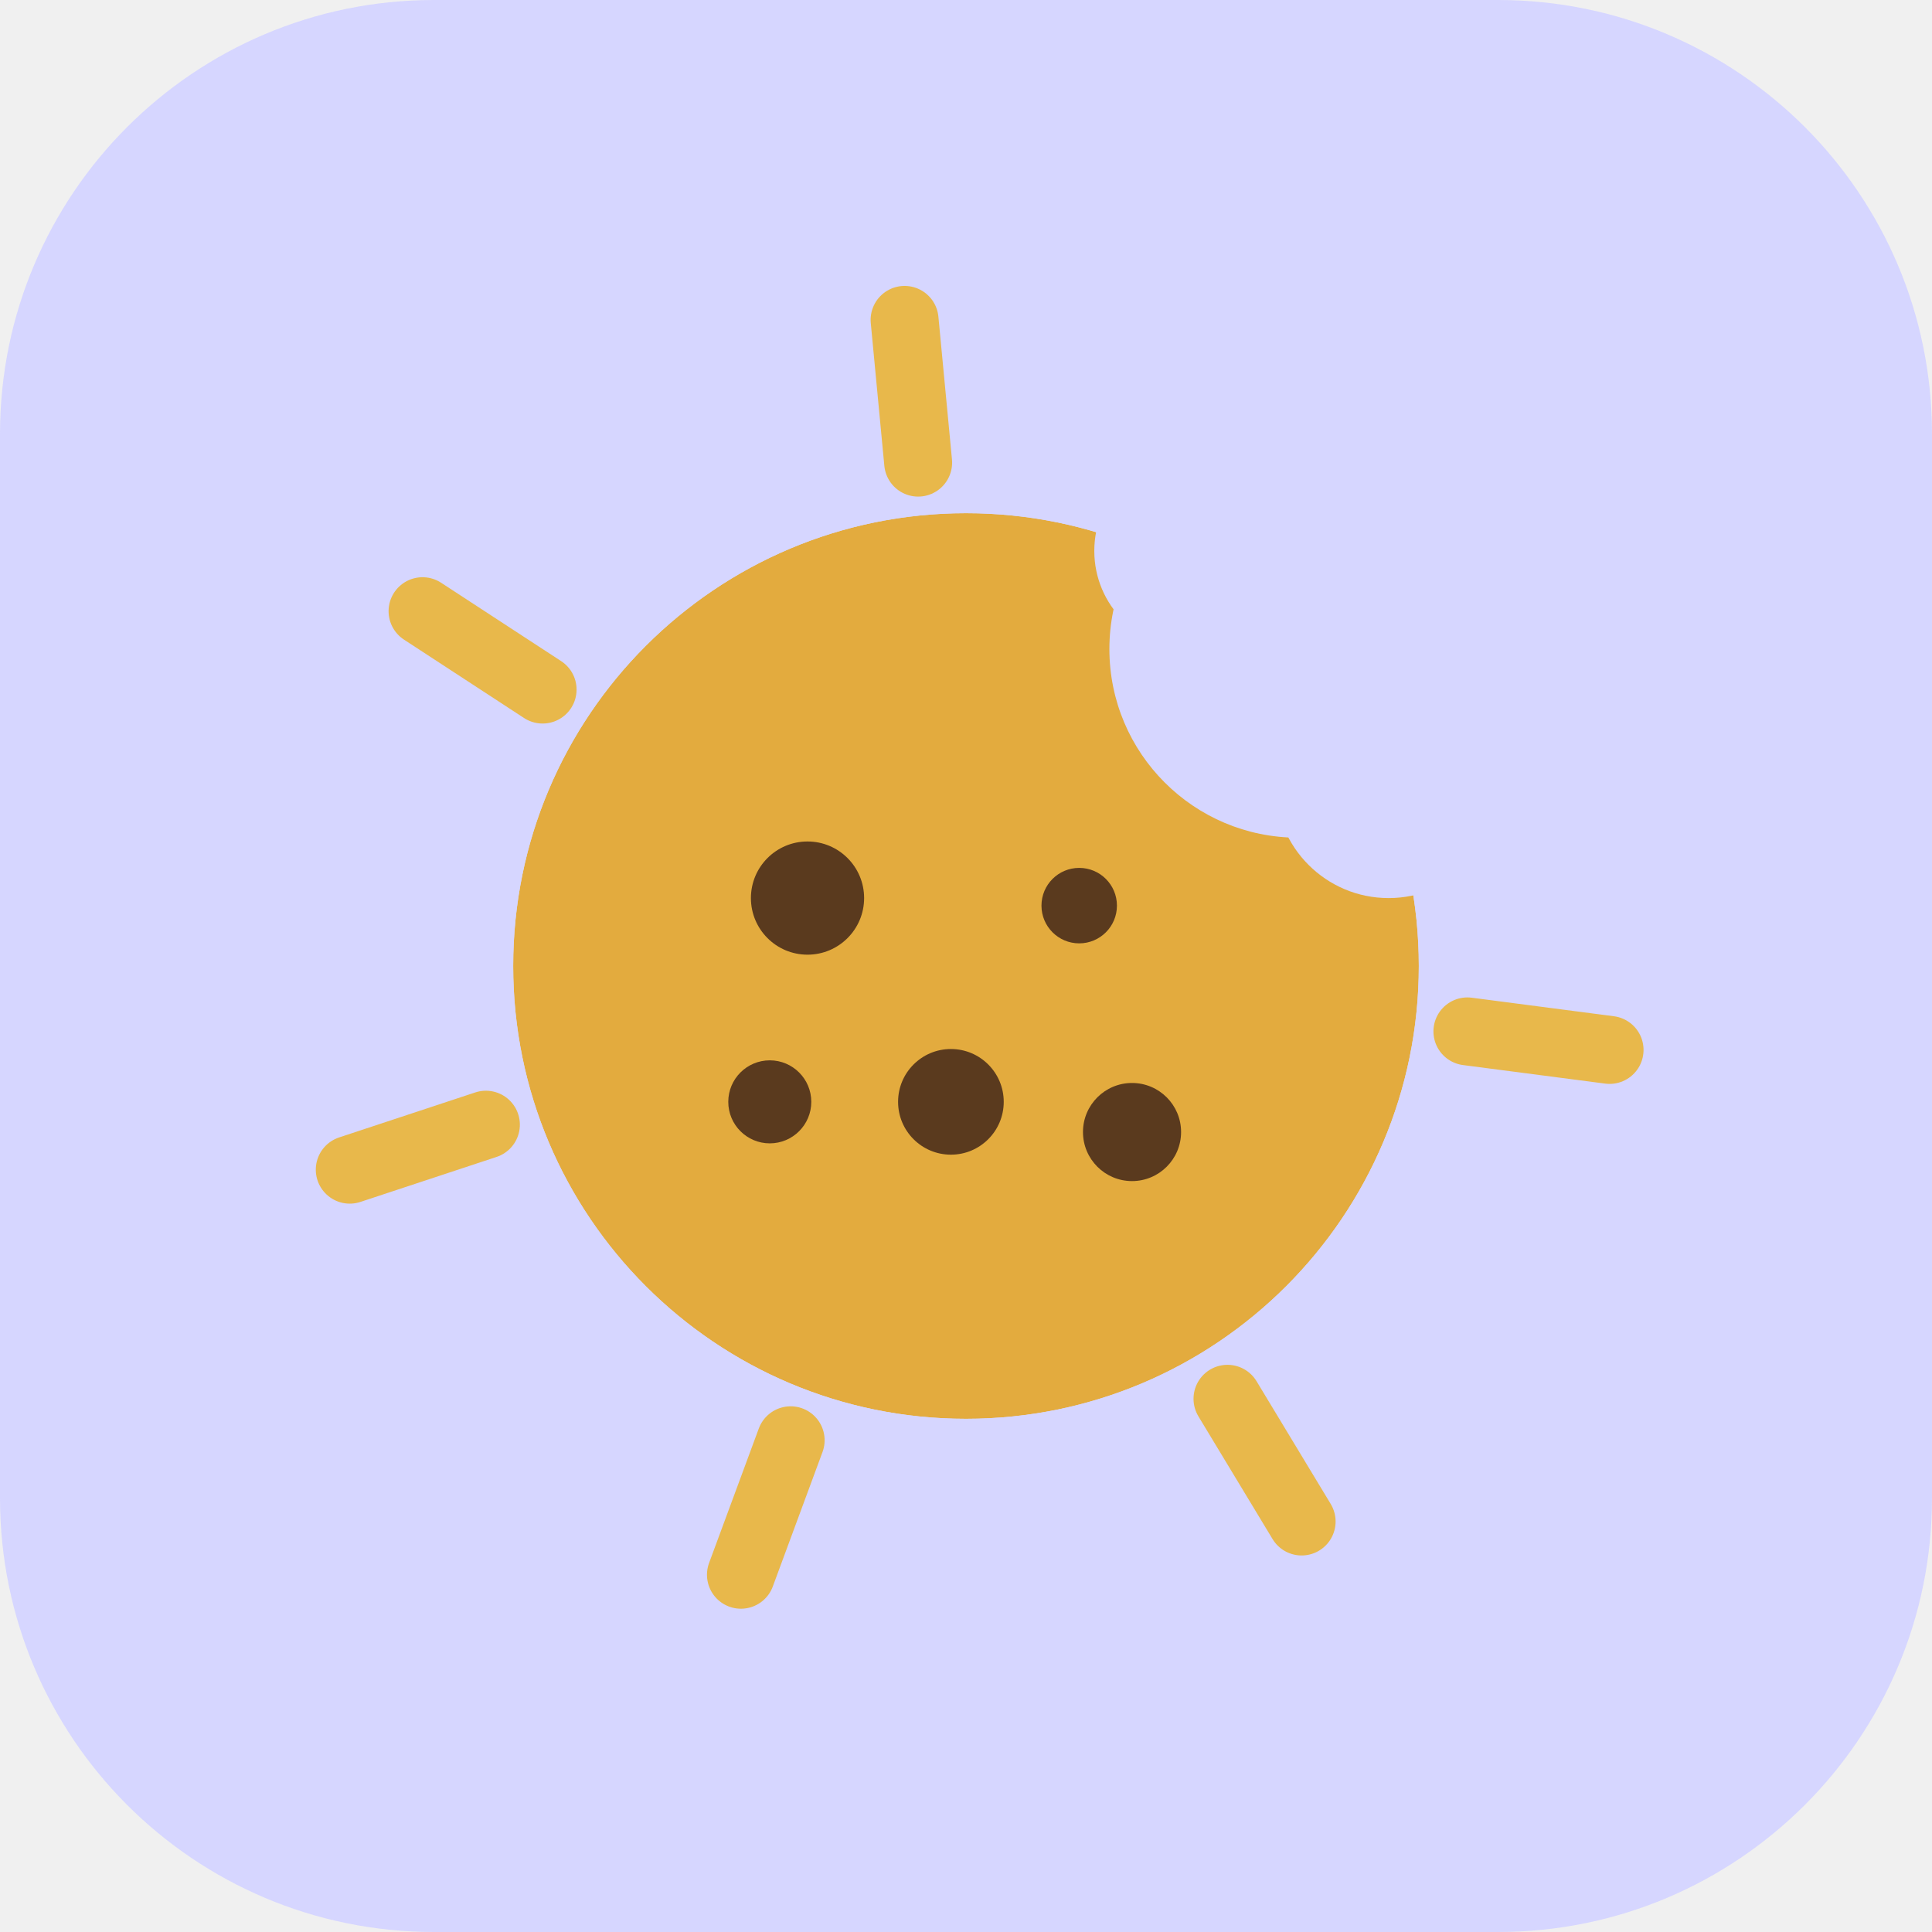
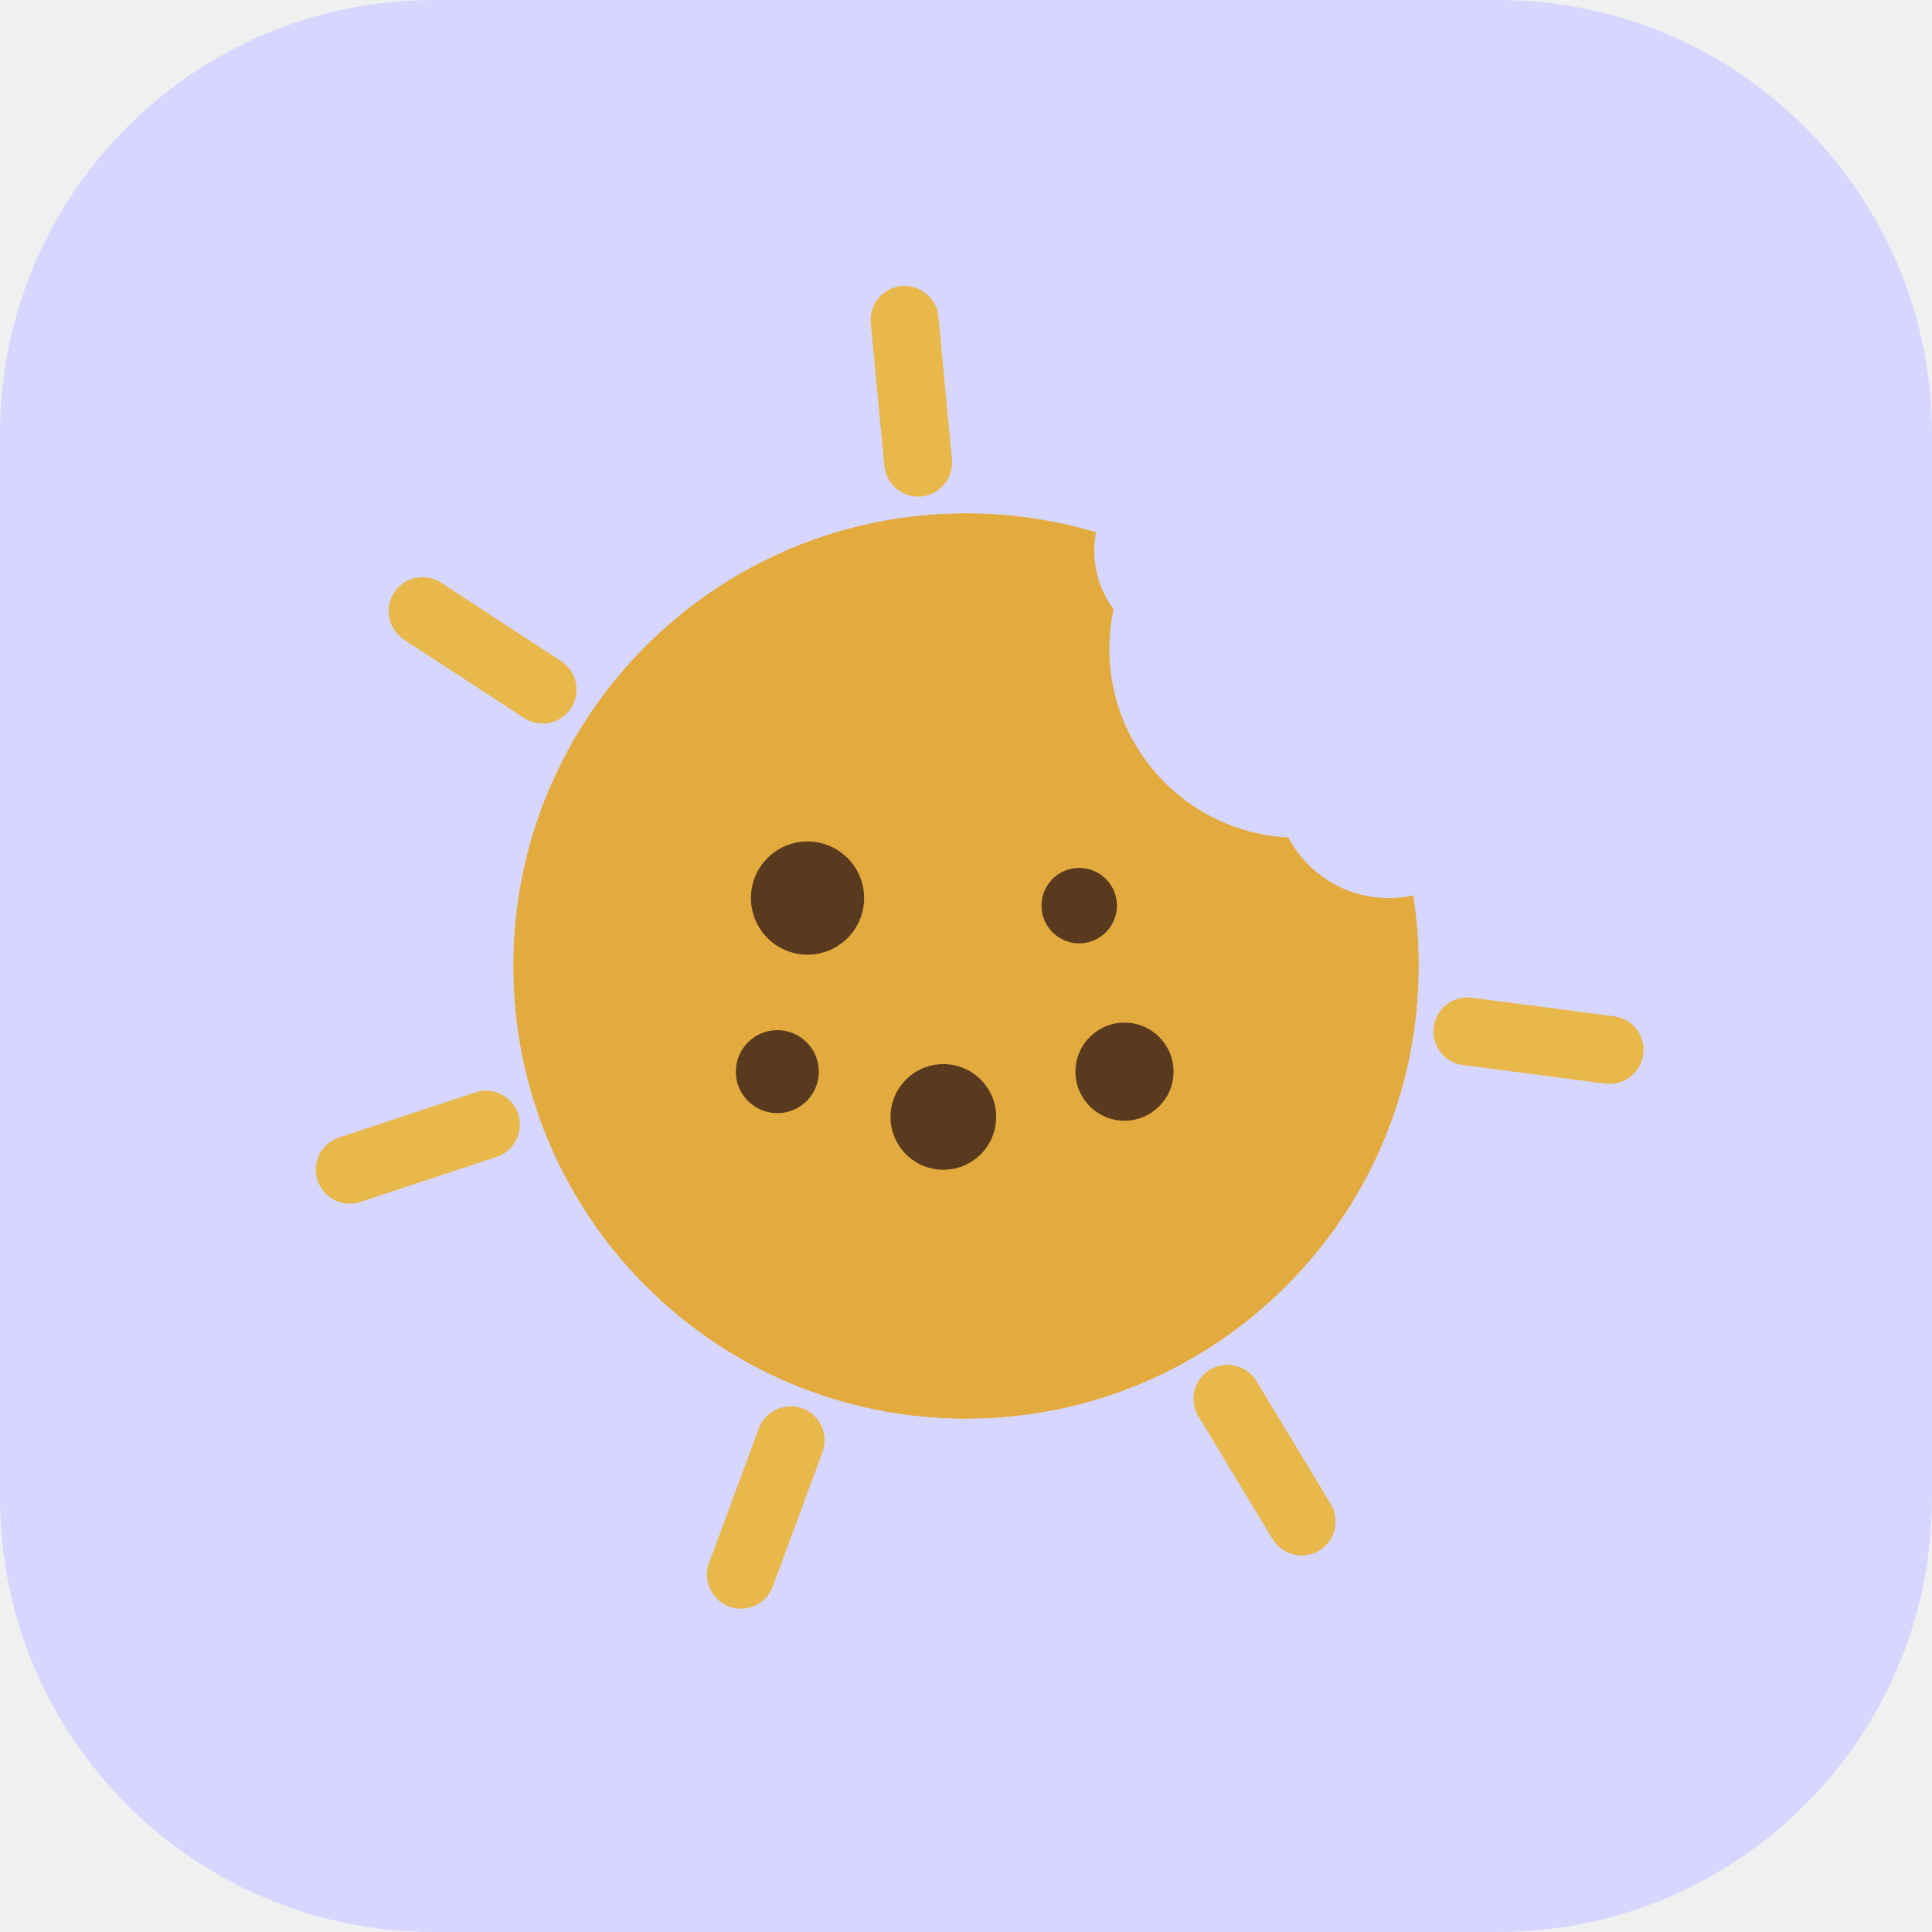
<svg xmlns="http://www.w3.org/2000/svg" viewBox="0 0 512 512">
  <defs>
    <mask id="bite">
      <circle cx="256" cy="256" r="120" fill="white" />
      <circle cx="344" cy="172" r="50" fill="black" />
      <circle cx="368" cy="208" r="30" fill="black" />
      <circle cx="316" cy="146" r="26" fill="black" />
    </mask>
  </defs>
  <rect width="512" height="512" rx="115" fill="#D6D6FF" />
  <g stroke="#E8B84B" stroke-width="18" stroke-linecap="round">
    <g transform="rotate(97.43 256 256)">
      <line x1="256" y1="122" x2="256" y2="84" />
    </g>
    <g transform="rotate(148.86 256 256)">
      <line x1="256" y1="122" x2="256" y2="84" />
    </g>
    <g transform="rotate(200.29 256 256)">
      <line x1="256" y1="122" x2="256" y2="84" />
    </g>
    <g transform="rotate(251.71 256 256)">
      <line x1="256" y1="122" x2="256" y2="84" />
    </g>
    <g transform="rotate(303.14 256 256)">
      <line x1="256" y1="122" x2="256" y2="84" />
    </g>
    <g transform="rotate(354.57 256 256)">
      <line x1="256" y1="122" x2="256" y2="84" />
    </g>
  </g>
  <circle cx="256" cy="256" r="120" fill="#E3AB3E" mask="url(#bite)" />
  <circle cx="214" cy="238" r="15" fill="#5A3A1E" />
-   <circle cx="252" cy="292" r="14" fill="#5A3A1E" />
-   <circle cx="300" cy="300" r="13" fill="#5A3A1E" />
-   <circle cx="204" cy="292" r="11" fill="#5A3A1E" />
  <circle cx="286" cy="240" r="10" fill="#5A3A1E" />
+   <circle cx="206" cy="284" r="11" fill="#5A3A1E" />
+   <circle cx="250" cy="296" r="14" fill="#5A3A1E" />
+   <circle cx="298" cy="284" r="13" fill="#5A3A1E" />
</svg>
